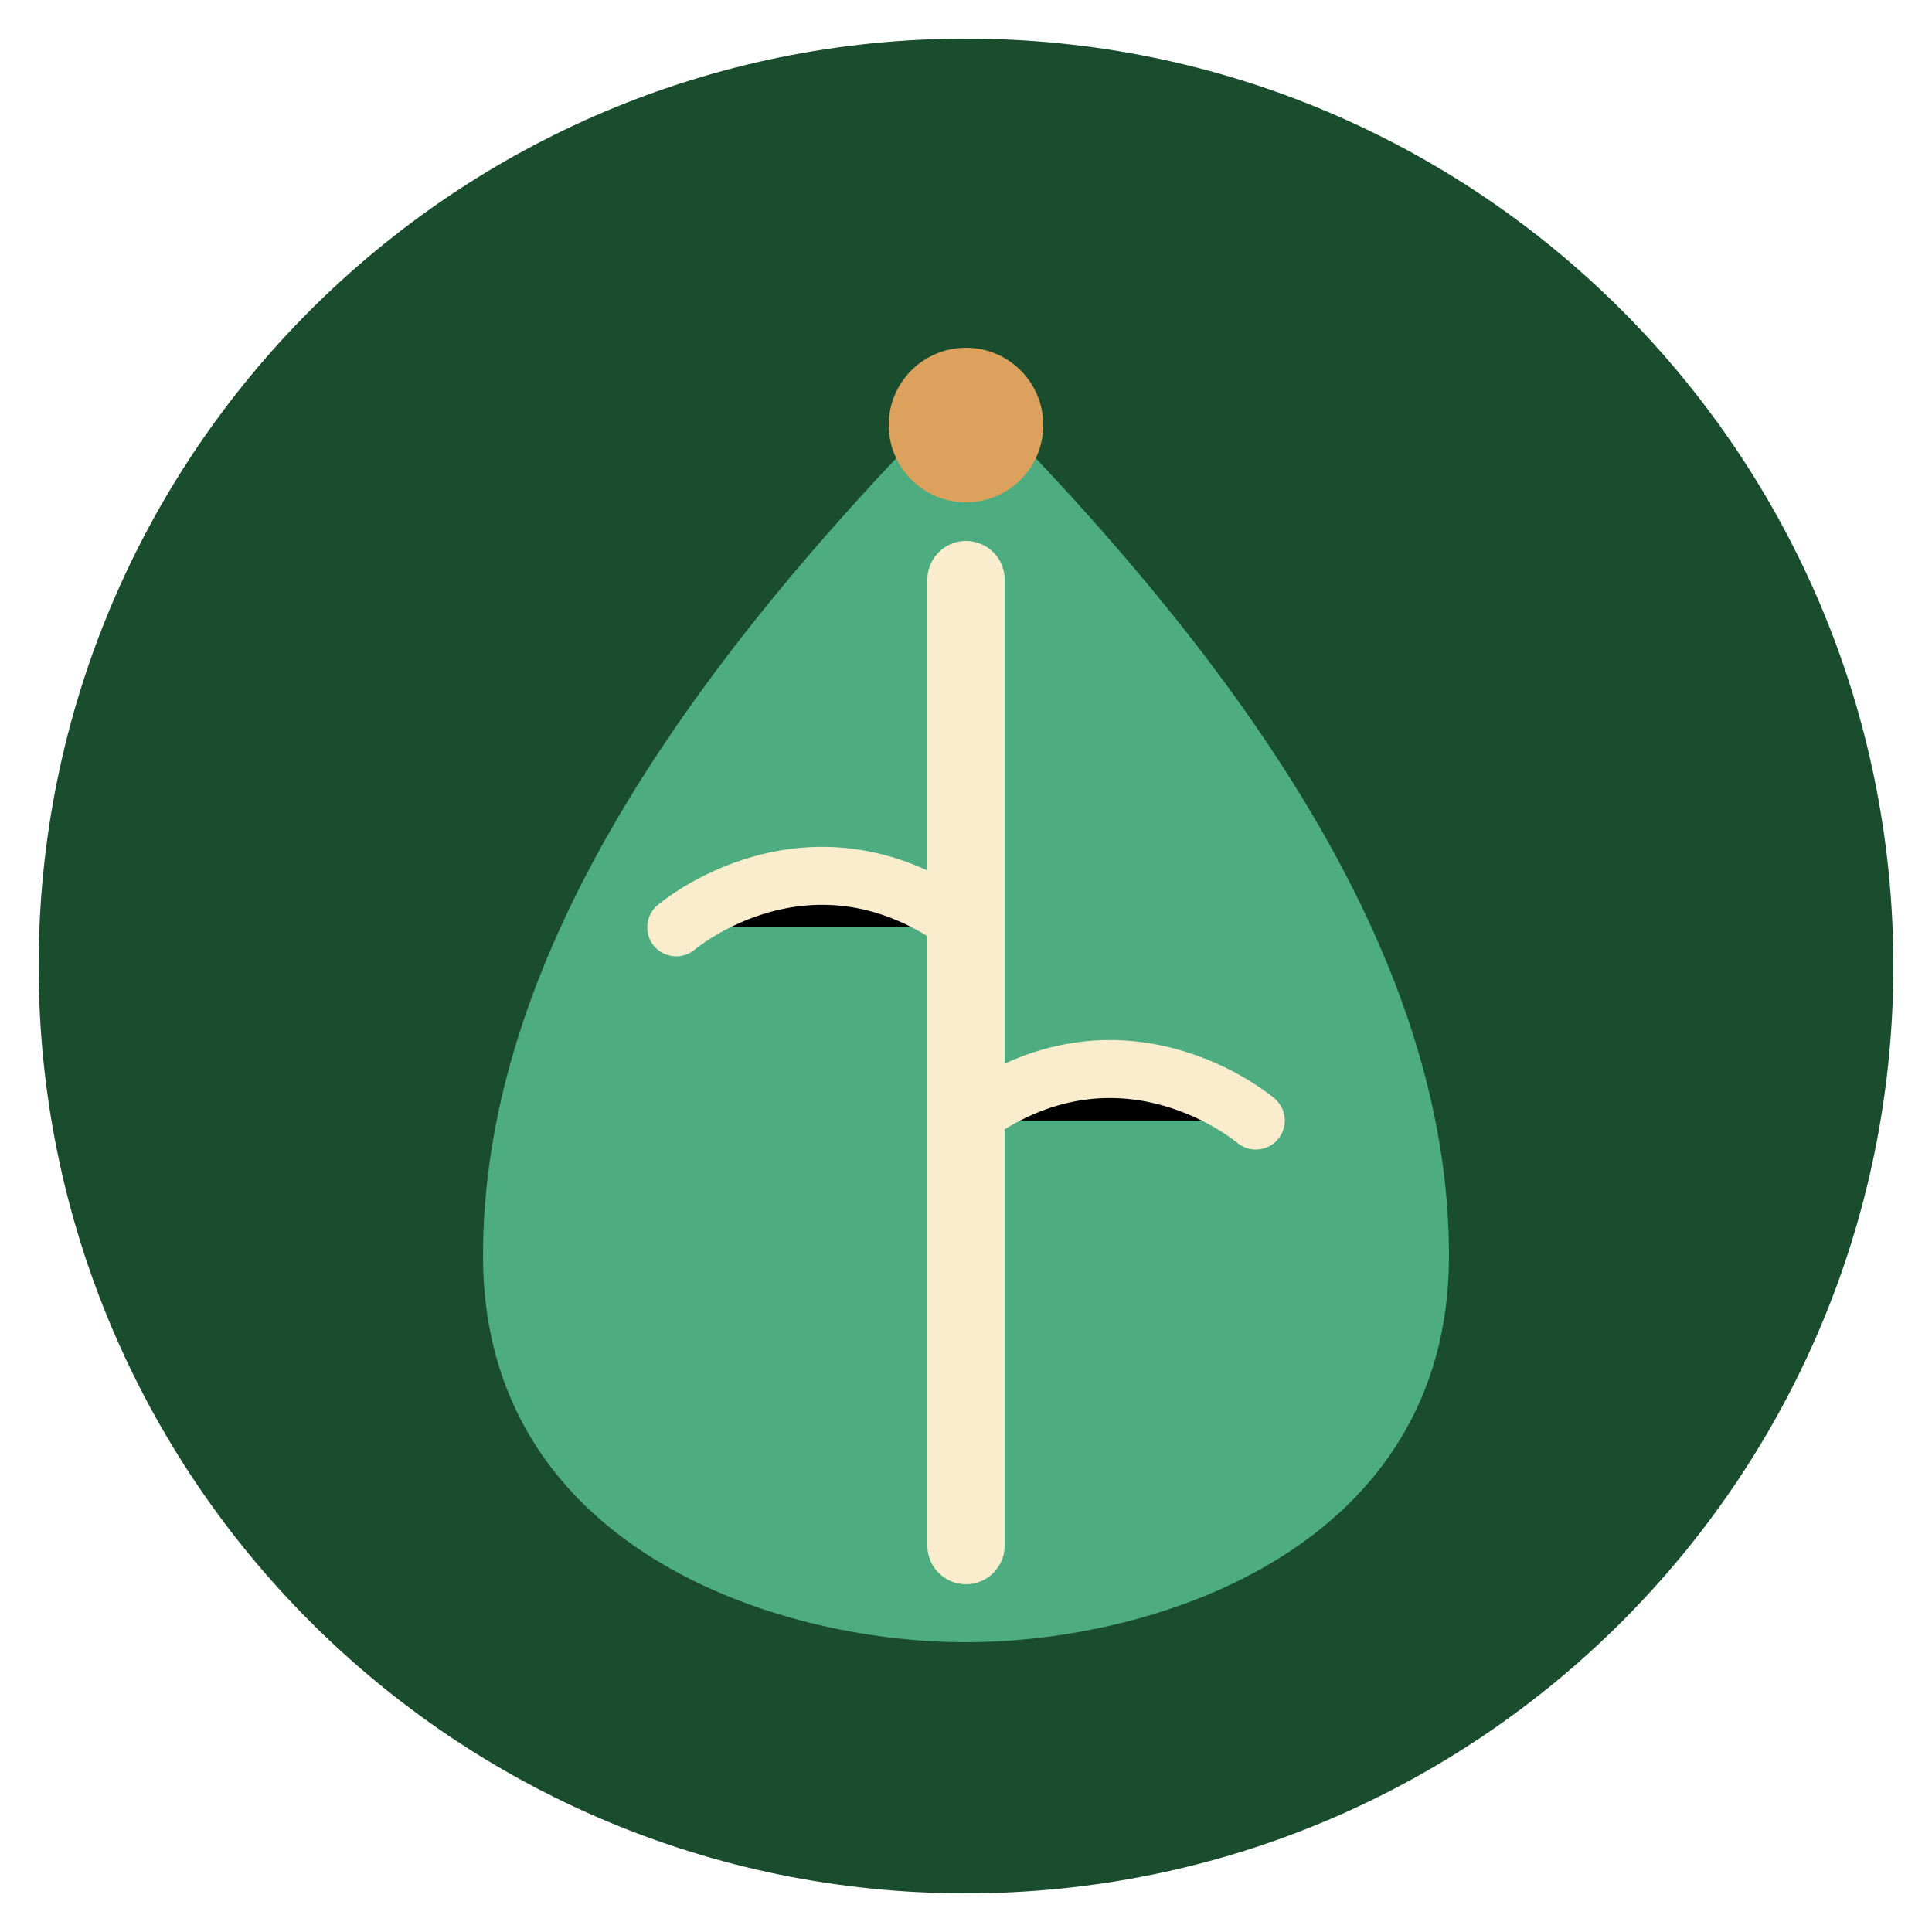
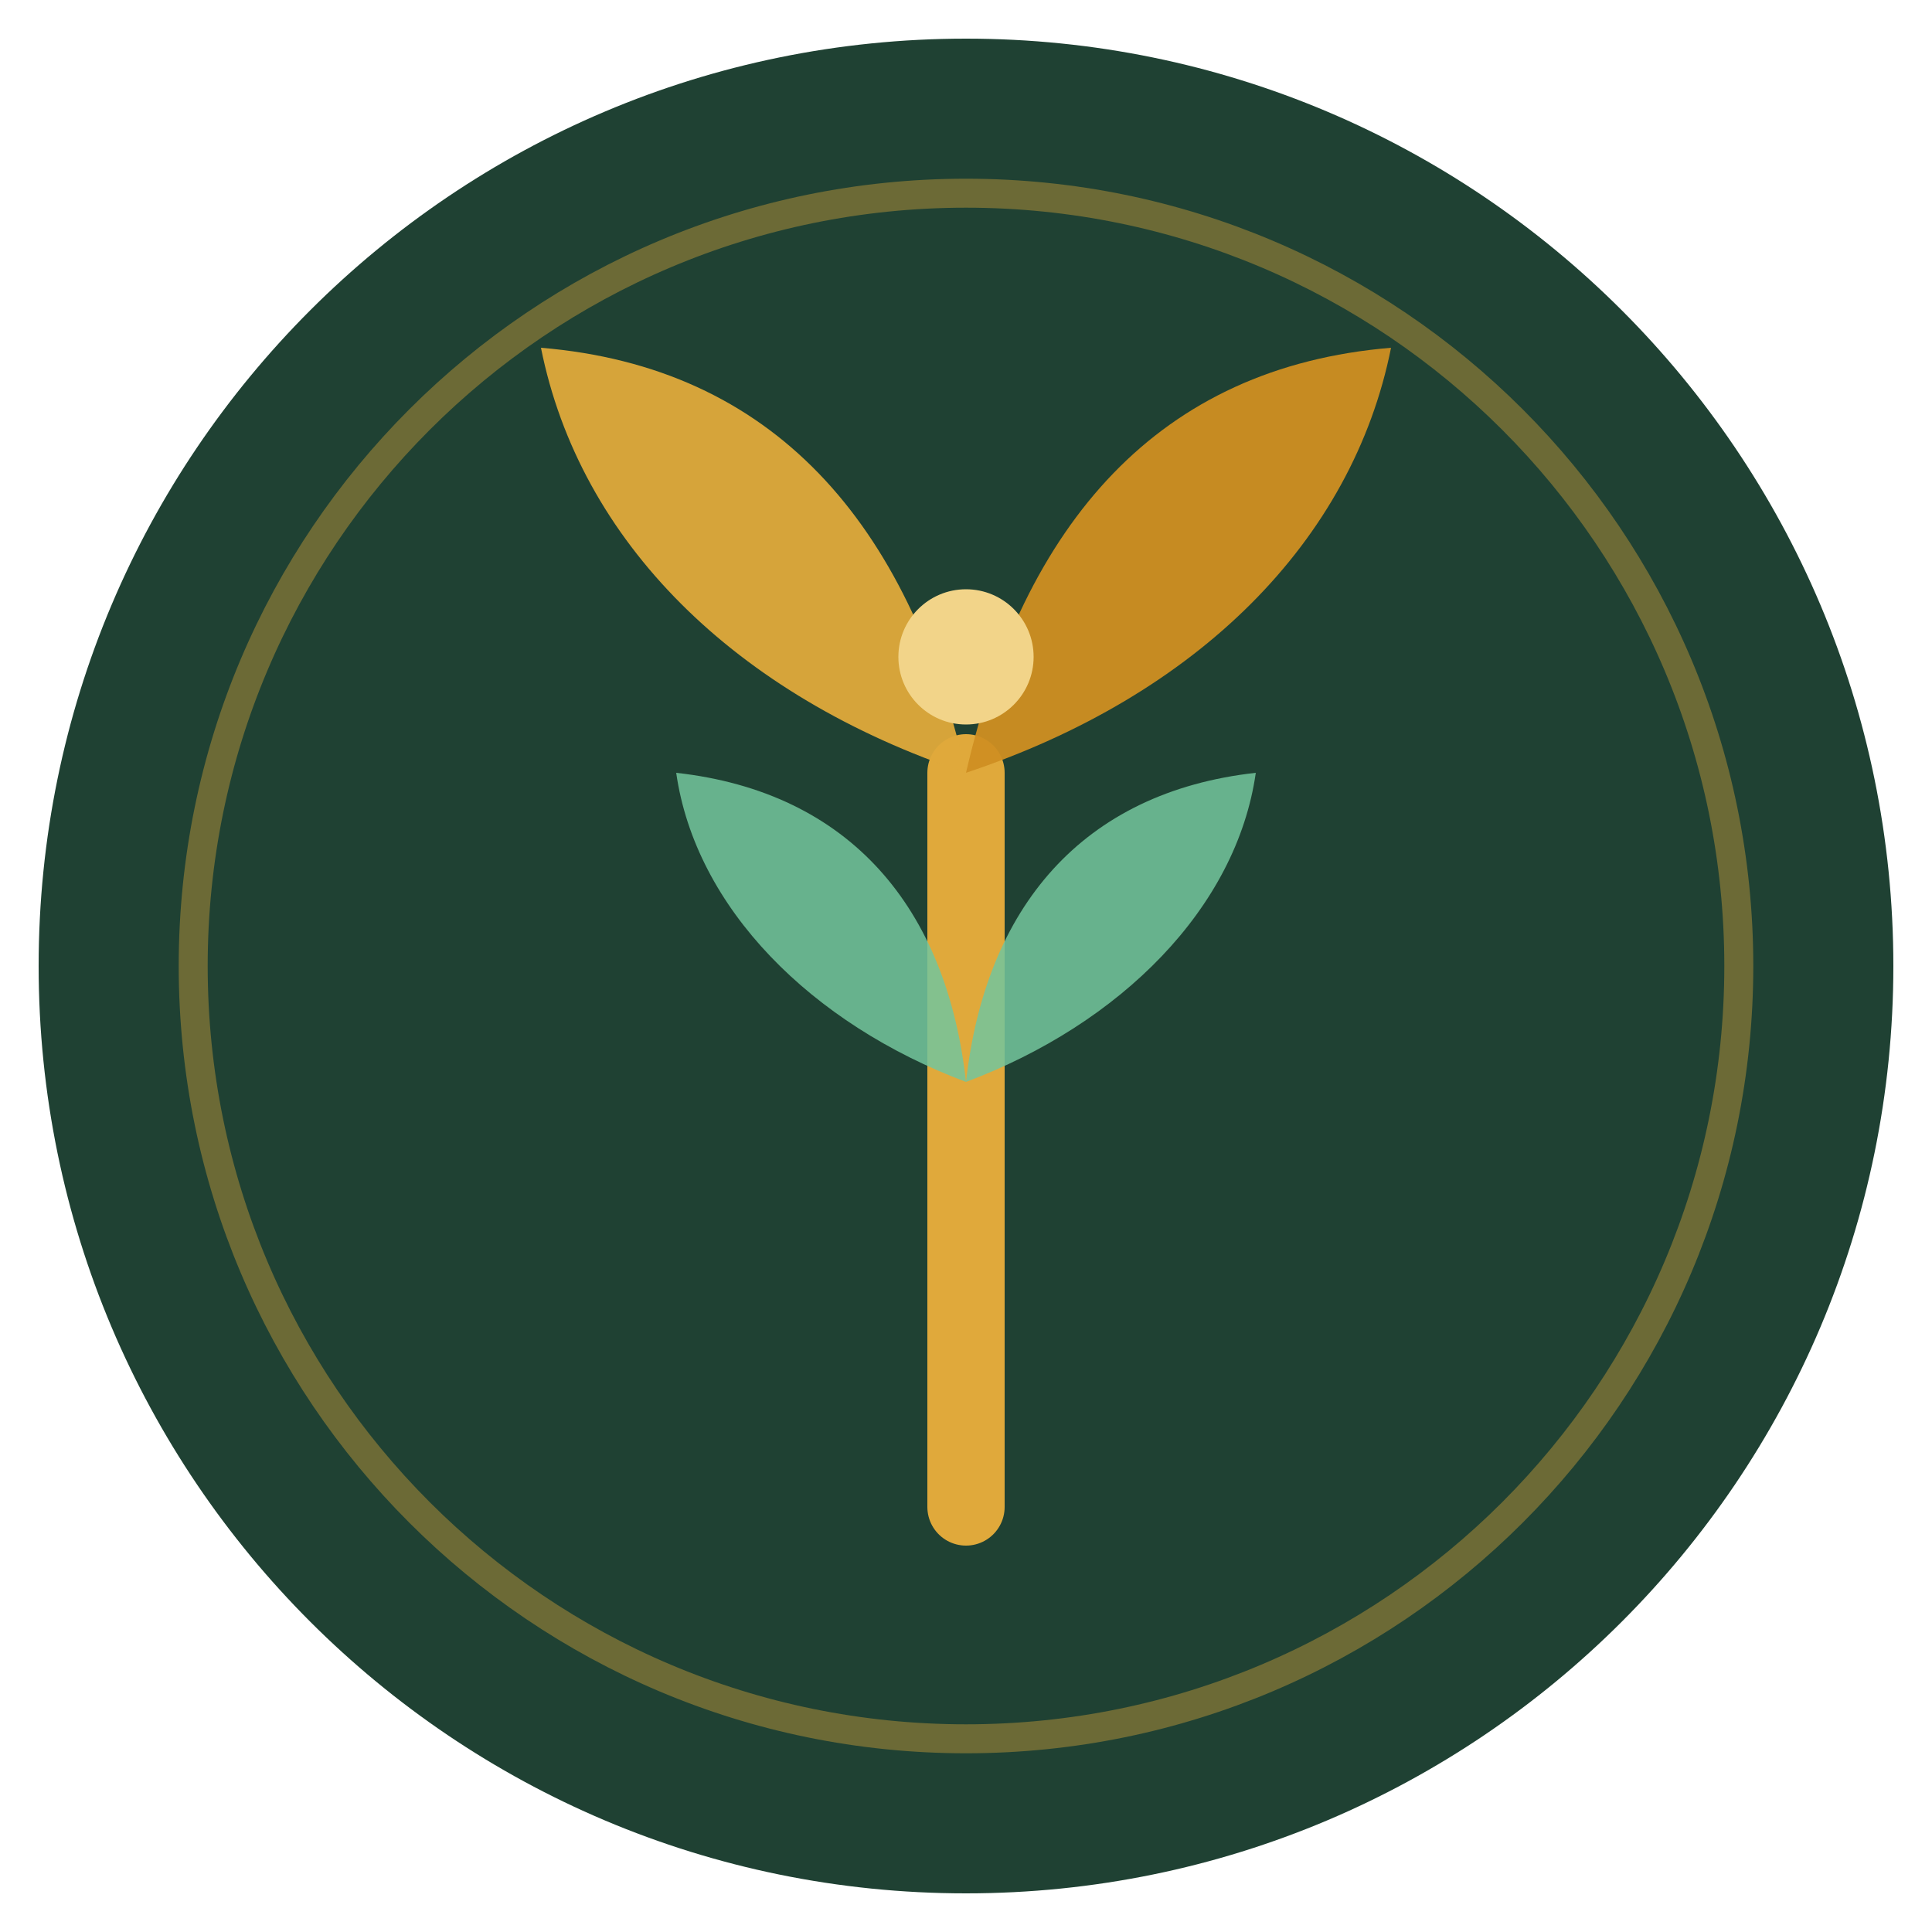
<svg xmlns="http://www.w3.org/2000/svg" viewBox="0 0 100 100">
-   <circle cx="50" cy="50" r="48" fill="#1a4d2e" />
-   <path d="M50 20 C35 35 25 50 25 65 C25 80 40 85 50 85 C60 85 75 80 75 65 C75 50 65 35 50 20 Z" fill="#52b788" opacity="0.9" />
-   <path d="M50 30 C50 50 50 70 50 80" stroke="#faedcd" stroke-width="4" stroke-linecap="round" />
-   <path d="M50 48 C42 42 35 48 35 48" stroke="#faedcd" stroke-width="3" stroke-linecap="round" />
-   <path d="M50 58 C58 52 65 58 65 58" stroke="#faedcd" stroke-width="3" stroke-linecap="round" />
-   <circle cx="50" cy="22" r="4" fill="#dda15e" />
+   <circle cx="50" cy="50" r="48" fill="#1f4133" />
+   <circle cx="50" cy="50" r="40" fill="none" stroke="#e0a93b" stroke-width="1.5" stroke-opacity="0.4" />
+   <path d="M50 78 C50 58 50 44 50 40" stroke="#e0a93b" stroke-width="4" stroke-linecap="round" />
+   <path d="M50 40 C38 36 30 28 28 18 C40 19 47 27 50 40 Z" fill="#e0a93b" fill-opacity="0.95" />
+   <path d="M50 40 C62 36 70 28 72 18 C60 19 53 27 50 40 Z" fill="#cf8f22" fill-opacity="0.95" />
+   <path d="M50 56 C42 53 36 47 35 40 C44 41 49 47 50 56 Z" fill="#74c69d" fill-opacity="0.85" />
+   <path d="M50 56 C58 53 64 47 65 40 C56 41 51 47 50 56 Z" fill="#74c69d" fill-opacity="0.85" />
+   <circle cx="50" cy="34" r="3.5" fill="#f2d489" />
</svg>
